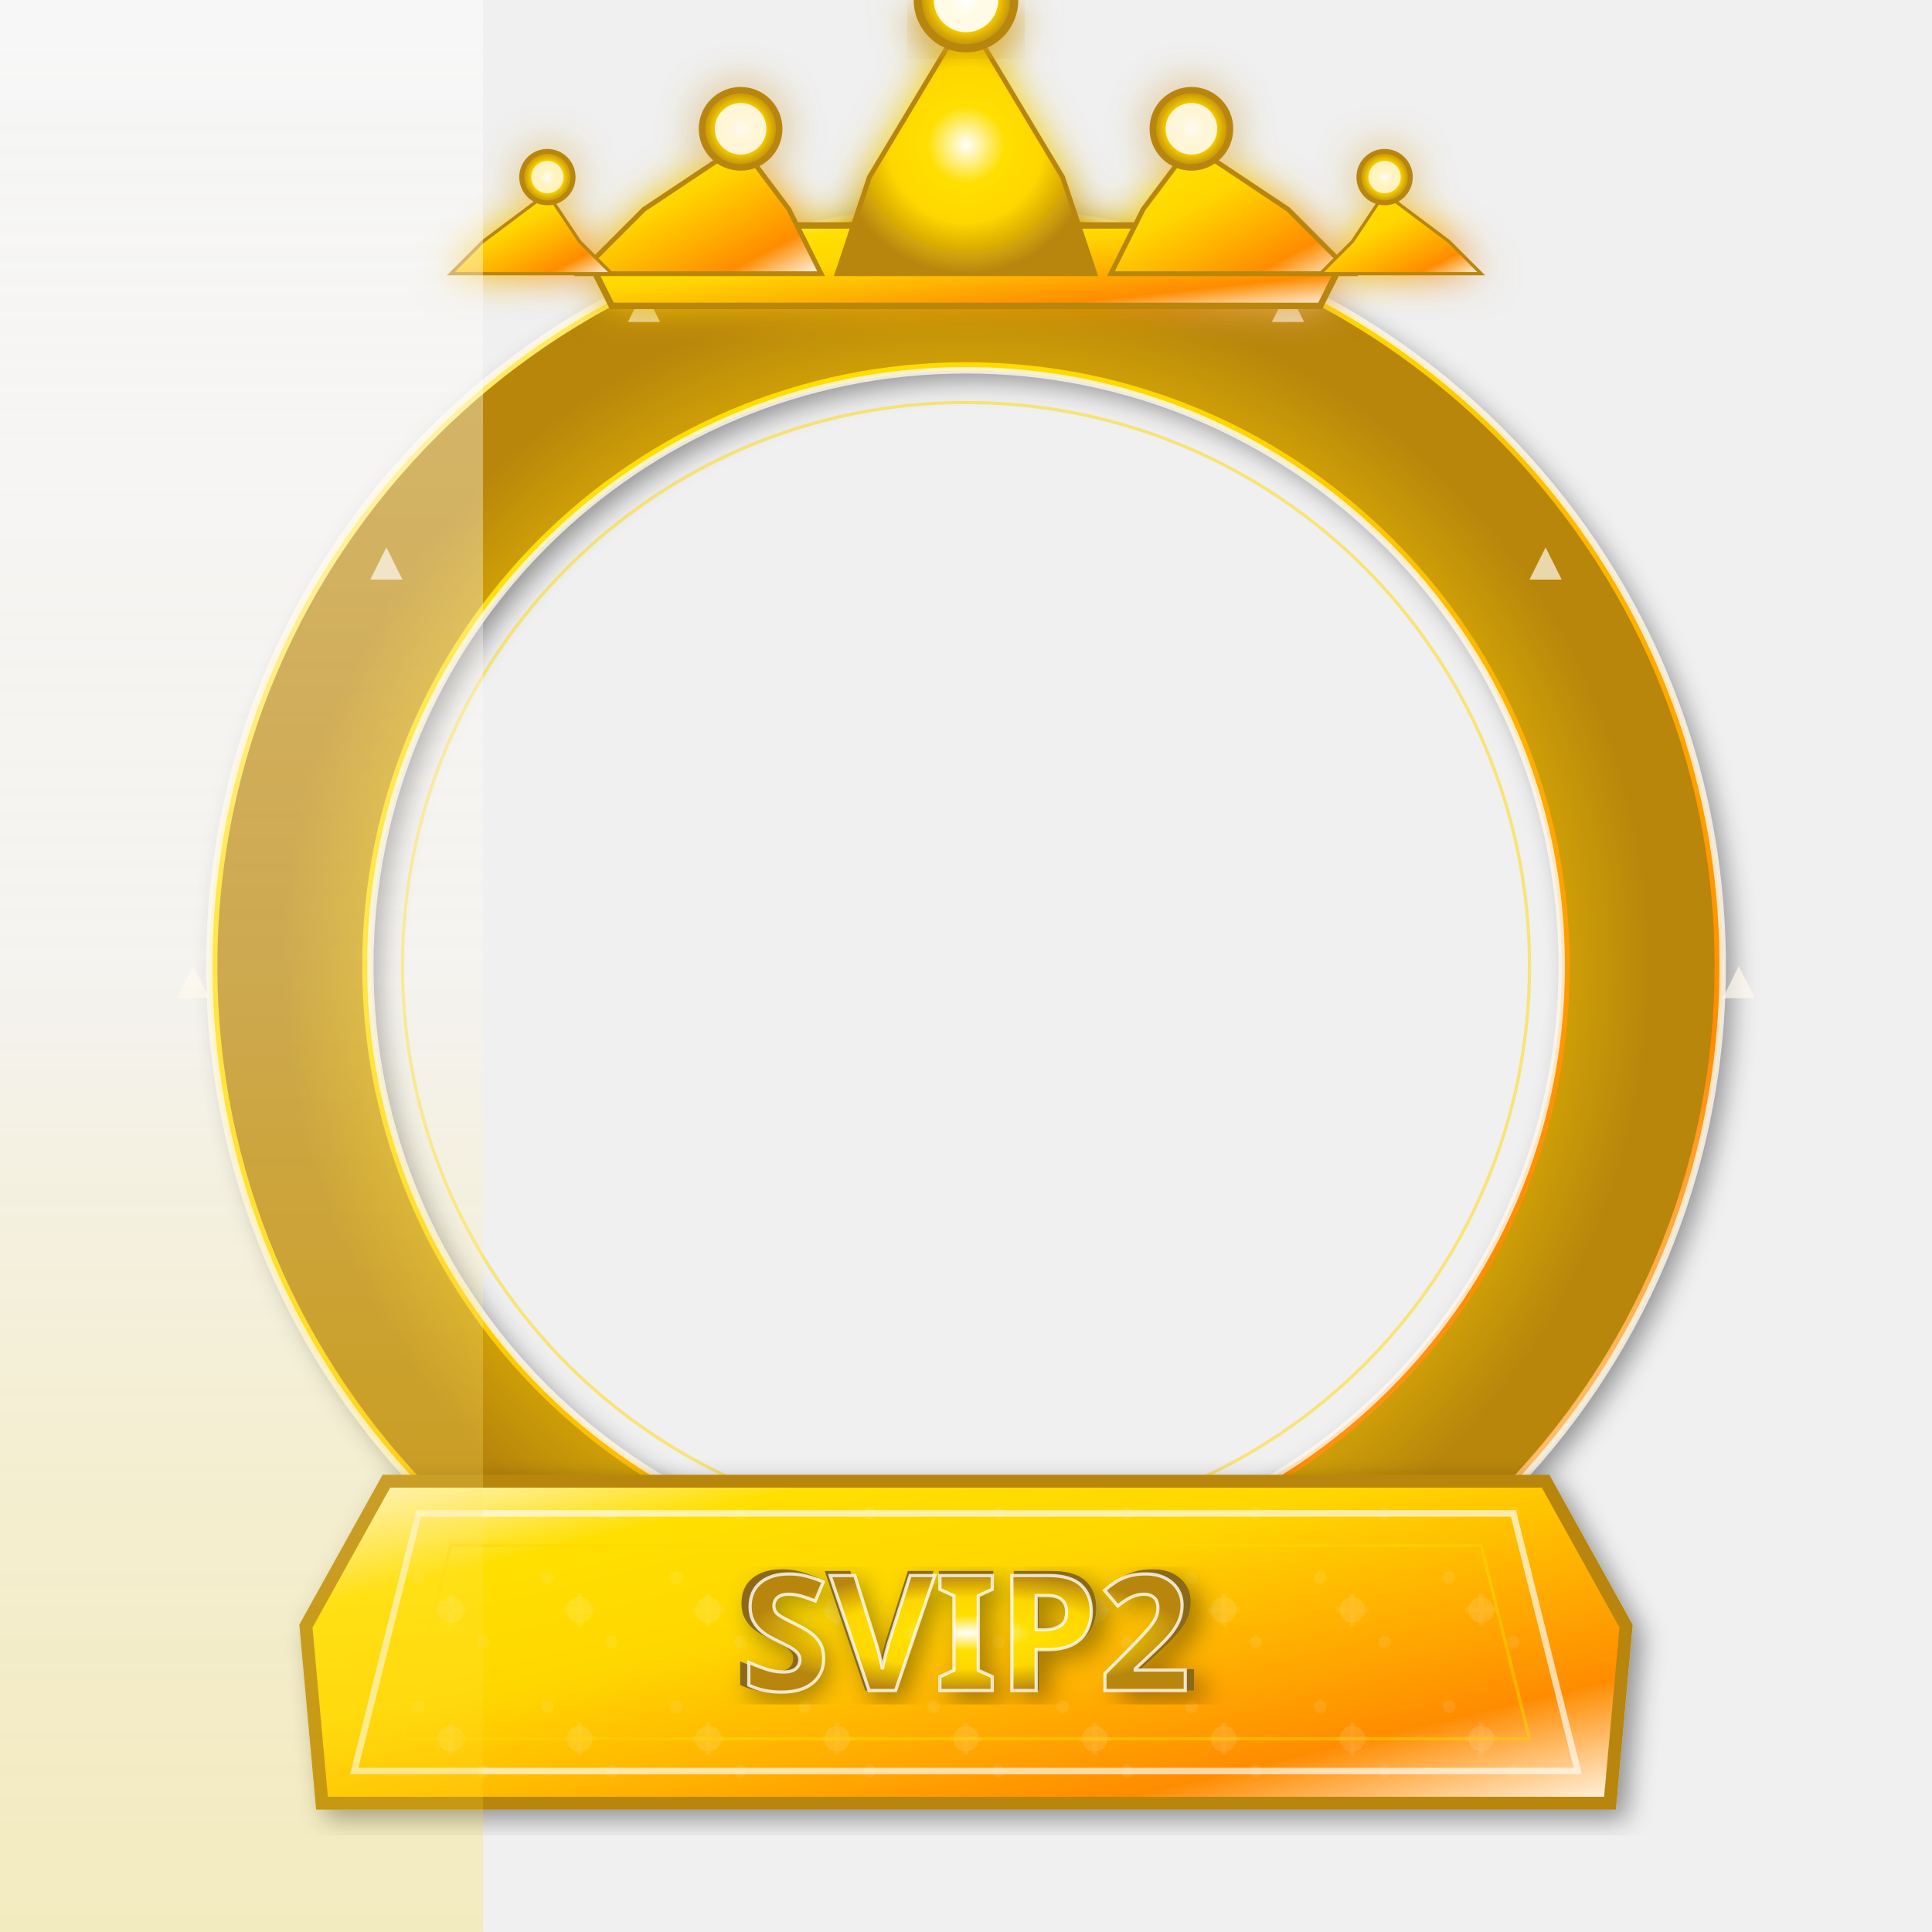
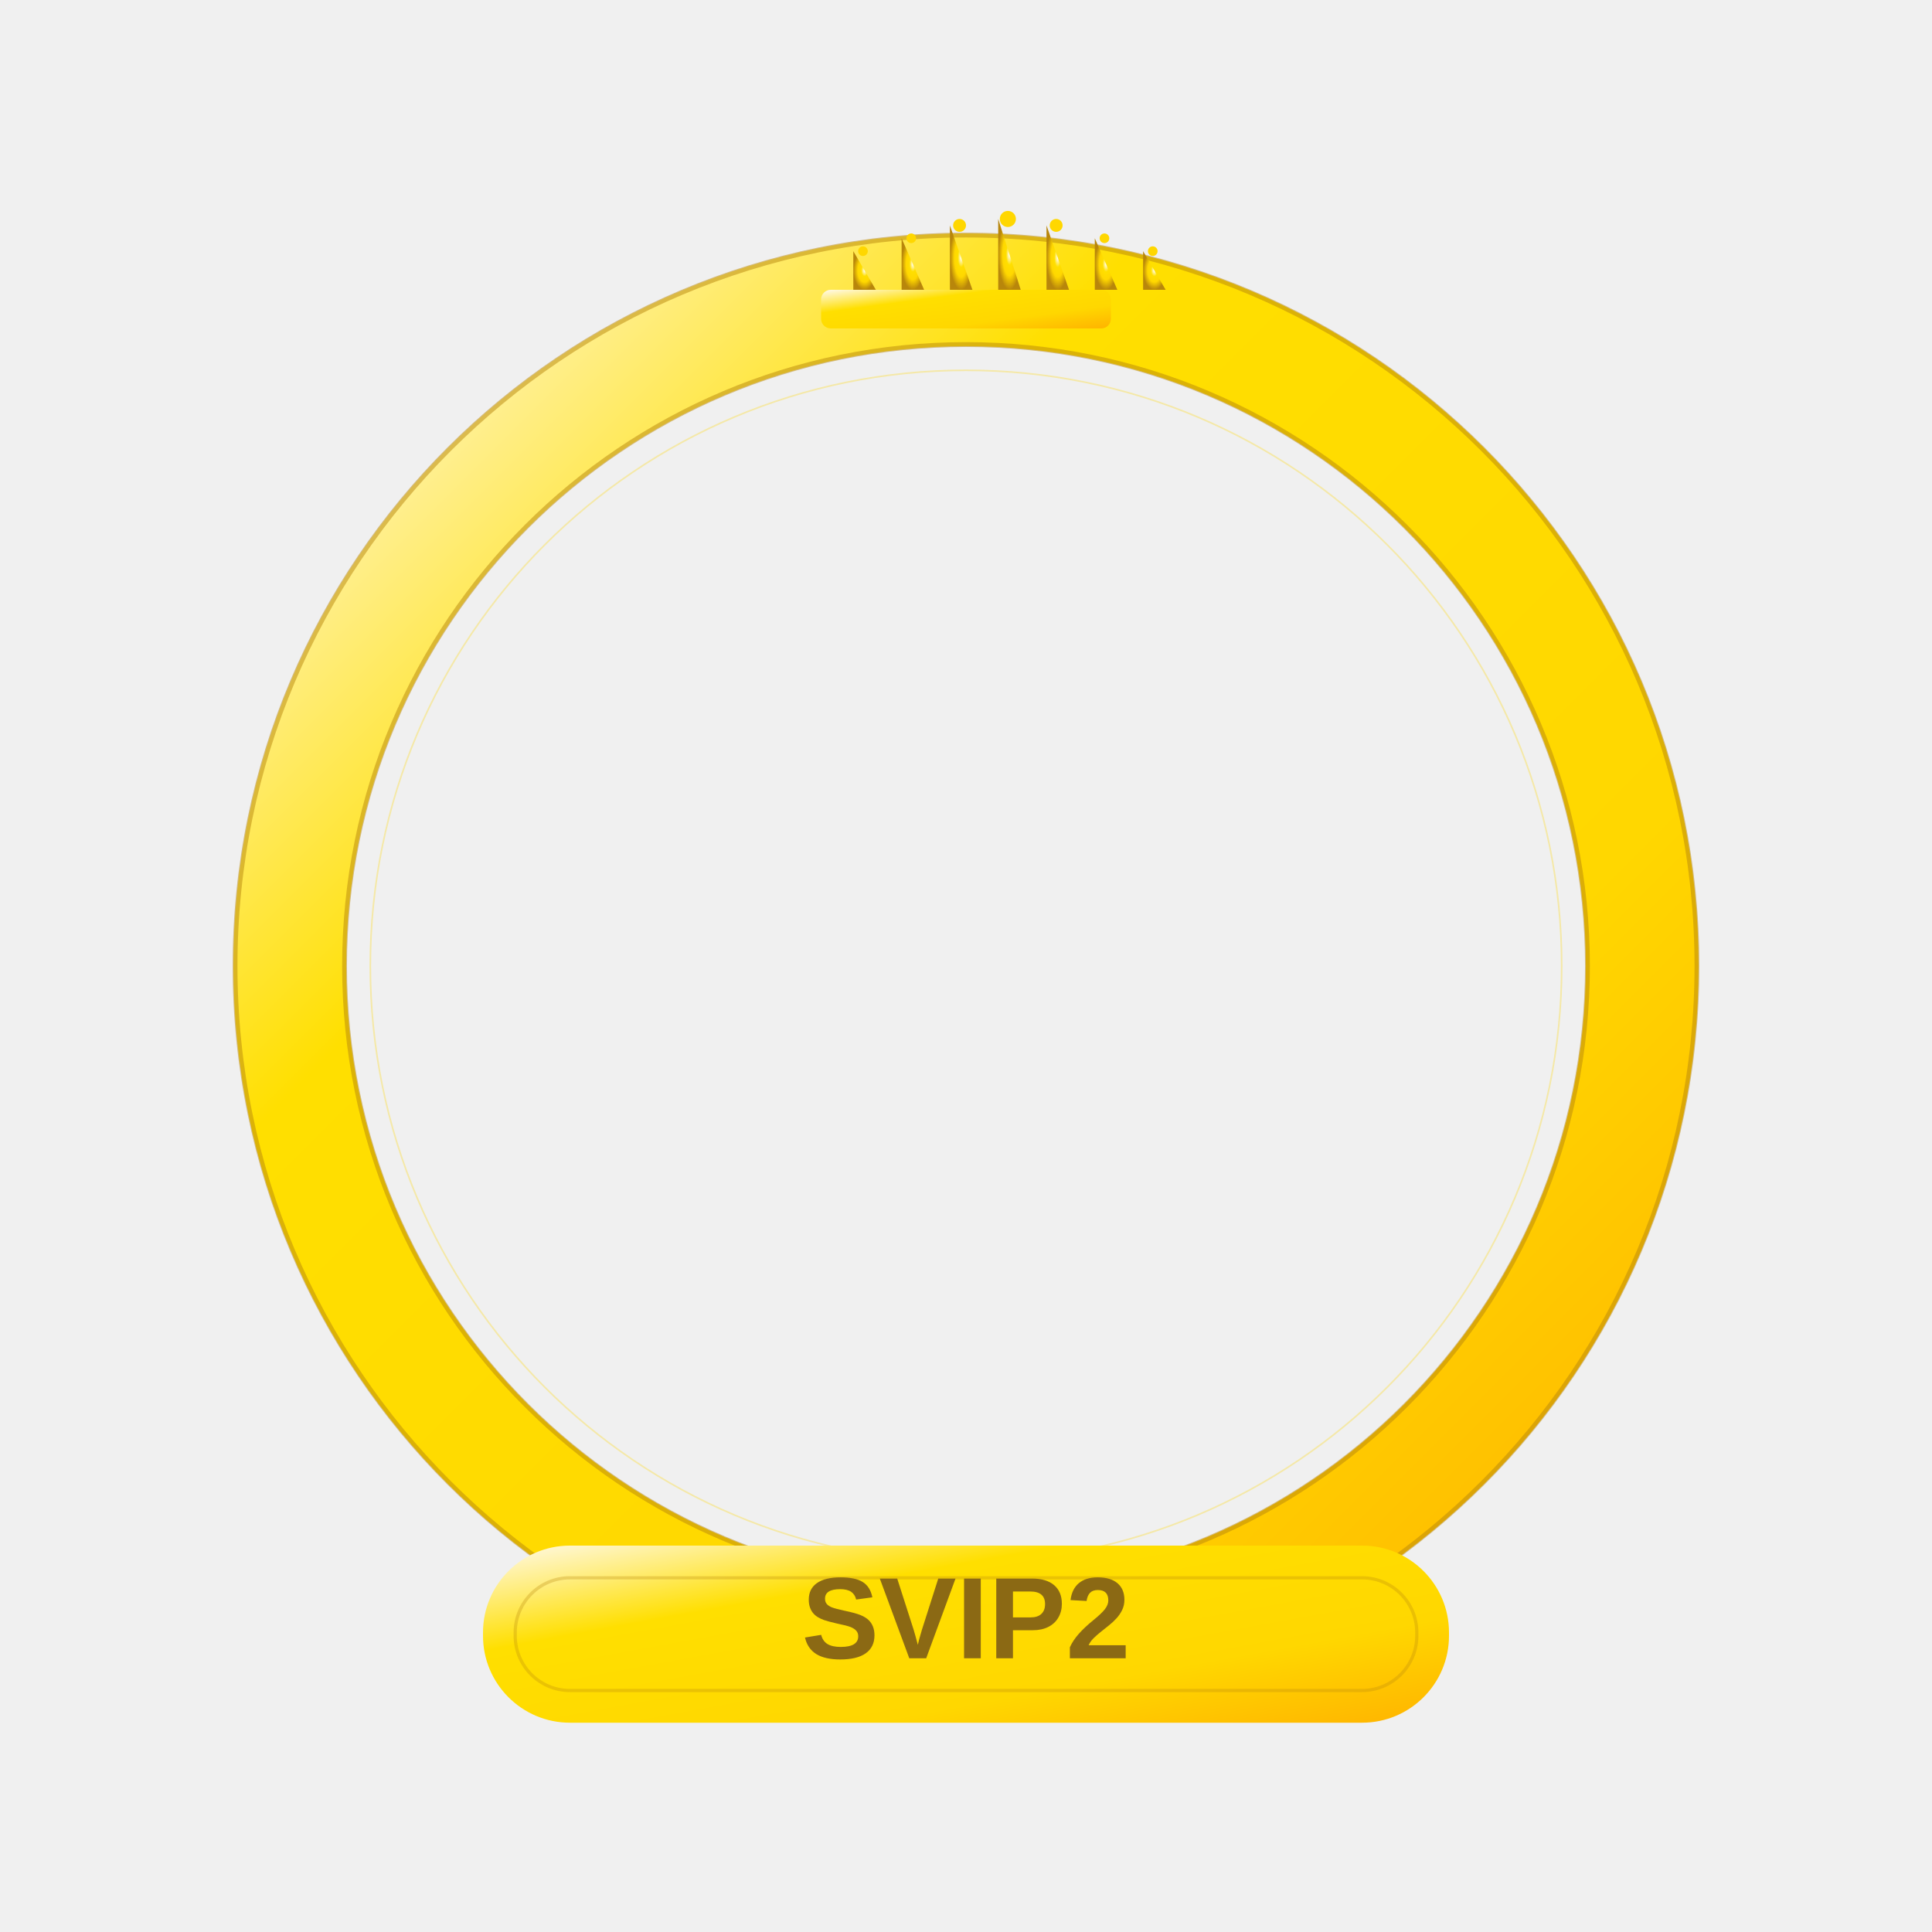
<svg xmlns="http://www.w3.org/2000/svg" width="600" height="600" viewBox="0 0 600 600" fill="none">
  <defs>
    <linearGradient id="goldGradient2" x1="0" y1="0" x2="1" y2="1">
      <stop offset="0%" stop-color="#fffaf0" />
-       <stop offset="20%" stop-color="#ffdf00" />
-       <stop offset="40%" stop-color="#ffd700" />
-       <stop offset="60%" stop-color="#ffb300" />
-       <stop offset="80%" stop-color="#ff8c00" />
-       <stop offset="100%" stop-color="#fffaf0" />
+       <stop offset="30%" stop-color="#ffdf00" />
+       <stop offset="70%" stop-color="#ffd700" />
+       <stop offset="100%" stop-color="#ffb300" />
    </linearGradient>
    <radialGradient id="goldRadial2" cx="50%" cy="50%" r="50%">
      <stop offset="0%" stop-color="#ffffff" />
      <stop offset="30%" stop-color="#ffdf00" />
      <stop offset="60%" stop-color="#ffd700" />
      <stop offset="100%" stop-color="#b8860b" />
    </radialGradient>
-     <linearGradient id="goldShine2" x1="0" y1="0" x2="0" y2="1">
-       <stop offset="0%" stop-color="#ffffff" stop-opacity="0.9" />
-       <stop offset="50%" stop-color="#fffaf0" stop-opacity="0.6" />
-       <stop offset="100%" stop-color="#ffd700" stop-opacity="0.4" />
-     </linearGradient>
-     <filter id="glow2">
-       <feGaussianBlur stdDeviation="6" result="coloredBlur" />
-       <feMerge>
-         <feMergeNode in="coloredBlur" />
-         <feMergeNode in="SourceGraphic" />
-       </feMerge>
-     </filter>
-     <filter id="shadow2">
-       <feDropShadow dx="3" dy="3" stdDeviation="4" flood-opacity="0.4" />
-     </filter>
-     <pattern id="luxuryPattern" x="0" y="0" width="40" height="40" patternUnits="userSpaceOnUse">
-       <circle cx="20" cy="20" r="4" fill="#fffaf0" opacity="0.5" />
-       <path d="M15,20 L25,20 M20,15 L20,25" stroke="#fffaf0" stroke-width="1.5" opacity="0.3" />
-       <circle cx="10" cy="10" r="2" fill="#fffaf0" opacity="0.3" />
-       <circle cx="30" cy="30" r="2" fill="#fffaf0" opacity="0.3" />
-     </pattern>
  </defs>
-   <circle cx="300" cy="300" r="230" fill="none" stroke="#b8860b" stroke-width="4" opacity="0.4" />
-   <circle cx="300" cy="300" r="210" fill="none" stroke="url(#goldGradient2)" stroke-width="50" filter="url(#shadow2)" />
-   <circle cx="300" cy="300" r="210" fill="none" stroke="url(#goldRadial2)" stroke-width="45" />
-   <circle cx="300" cy="300" r="235" fill="none" stroke="#fffaf0" stroke-width="2" opacity="0.8" />
-   <circle cx="300" cy="300" r="185" fill="none" stroke="#fffaf0" stroke-width="2" opacity="0.8" />
-   <circle cx="300" cy="300" r="175" fill="none" stroke="#ffd700" stroke-width="1" opacity="0.5" />
-   <g opacity="0.7">
-     <path d="M300,60 L305,70 L295,70 Z" fill="#fffaf0" />
-     <path d="M200,90 L205,100 L195,100 Z" fill="#fffaf0" />
-     <path d="M400,90 L405,100 L395,100 Z" fill="#fffaf0" />
-     <path d="M120,170 L125,180 L115,180 Z" fill="#fffaf0" />
-     <path d="M480,170 L485,180 L475,180 Z" fill="#fffaf0" />
-     <path d="M60,300 L65,310 L55,310 Z" fill="#fffaf0" />
-     <path d="M540,300 L545,310 L535,310 Z" fill="#fffaf0" />
+   <circle cx="300" cy="300" r="210" fill="none" stroke="url(#goldGradient2)" stroke-width="35" />
+   <circle cx="300" cy="300" r="227" fill="none" stroke="#b8860b" stroke-width="1.5" opacity="0.5" />
+   <circle cx="300" cy="300" r="193" fill="none" stroke="#b8860b" stroke-width="1.5" opacity="0.5" />
+   <circle cx="300" cy="300" r="185" fill="none" stroke="#ffd700" stroke-width="0.5" opacity="0.3" />
+   <g>
+     <rect x="255" y="90" width="90" height="12" fill="url(#goldGradient2)" rx="3" />
+     <path d="M265,90 L265,78 L272,90" fill="url(#goldRadial2)" />
+     <path d="M280,90 L280,74 L287,90" fill="url(#goldRadial2)" />
+     <path d="M295,90 L295,70 L302,90" fill="url(#goldRadial2)" />
+     <path d="M310,90 L310,68 L317,90" fill="url(#goldRadial2)" />
+     <path d="M325,90 L325,70 L332,90" fill="url(#goldRadial2)" />
+     <path d="M340,90 L340,74 L347,90" fill="url(#goldRadial2)" />
+     <path d="M355,90 L355,78 L362,90" fill="url(#goldRadial2)" />
+     <circle cx="268" cy="78" r="1.5" fill="#ffd700" />
+     <circle cx="283" cy="74" r="1.5" fill="#ffd700" />
+     <circle cx="298" cy="70" r="2" fill="#ffd700" />
+     <circle cx="313" cy="68" r="2.5" fill="#ffd700" />
+     <circle cx="328" cy="70" r="2" fill="#ffd700" />
+     <circle cx="343" cy="74" r="1.5" fill="#ffd700" />
+     <circle cx="358" cy="78" r="1.5" fill="#ffd700" />
  </g>
-   <g filter="url(#glow2)">
-     <path d="M200,70 L400,70 L415,85 L410,95 L190,95 L185,85 Z" fill="url(#goldGradient2)" stroke="#b8860b" stroke-width="2" />
-     <rect x="200" y="80" width="200" height="8" fill="url(#luxuryPattern)" opacity="0.3" />
-     <path d="M300,5 L270,55 L260,85 L340,85 L330,55 Z" fill="url(#goldRadial2)" stroke="#b8860b" stroke-width="1.5" />
-     <path d="M230,45 L200,65 L180,85 L255,85 L245,65 Z" fill="url(#goldGradient2)" stroke="#b8860b" stroke-width="1.5" />
-     <path d="M370,45 L400,65 L420,85 L345,85 L355,65 Z" fill="url(#goldGradient2)" stroke="#b8860b" stroke-width="1.5" />
-     <path d="M170,60 L150,75 L140,85 L190,85 L180,75 Z" fill="url(#goldGradient2)" stroke="#b8860b" stroke-width="1" />
-     <path d="M430,60 L450,75 L460,85 L410,85 L420,75 Z" fill="url(#goldGradient2)" stroke="#b8860b" stroke-width="1" />
-     <circle cx="300" cy="0" r="15" fill="url(#goldRadial2)" stroke="#b8860b" stroke-width="2.5" filter="url(#glow2)" />
-     <circle cx="300" cy="0" r="10" fill="#ffffff" opacity="0.9" />
-     <circle cx="230" cy="40" r="12" fill="url(#goldRadial2)" stroke="#b8860b" stroke-width="2" />
-     <circle cx="230" cy="40" r="8" fill="#fffaf0" opacity="0.9" />
-     <circle cx="370" cy="40" r="12" fill="url(#goldRadial2)" stroke="#b8860b" stroke-width="2" />
-     <circle cx="370" cy="40" r="8" fill="#fffaf0" opacity="0.9" />
-     <circle cx="170" cy="55" r="8" fill="url(#goldRadial2)" stroke="#b8860b" stroke-width="1.5" />
-     <circle cx="170" cy="55" r="5" fill="#fffaf0" opacity="0.8" />
-     <circle cx="430" cy="55" r="8" fill="url(#goldRadial2)" stroke="#b8860b" stroke-width="1.5" />
-     <circle cx="430" cy="55" r="5" fill="#fffaf0" opacity="0.8" />
+   <g>
+     <rect x="150" y="480" width="300" height="55" rx="27" fill="url(#goldGradient2)" />
+     <rect x="160" y="490" width="280" height="35" rx="17" fill="none" stroke="#b8860b" stroke-width="1" opacity="0.3" />
+     <text x="300" y="515" text-anchor="middle" fill="#8b6914" font-size="36" font-family="Arial" font-weight="bold">SVIP2</text>
  </g>
-   <g filter="url(#shadow2)">
-     <path d="M120,460 L480,460 L505,505 L500,560 L100,560 L95,505 Z" fill="url(#goldGradient2)" stroke="#b8860b" stroke-width="4" />
-     <rect x="125" y="465" width="350" height="90" fill="url(#luxuryPattern)" opacity="0.25" />
-     <path d="M130,470 L470,470 L490,550 L110,550 Z" fill="none" stroke="#fffaf0" stroke-width="2" opacity="0.7" />
-     <path d="M140,480 L460,480 L475,540 L125,540 Z" fill="none" stroke="#ffd700" stroke-width="1" opacity="0.5" />
-     <text x="300" y="525" text-anchor="middle" fill="#8b6914" font-size="52" font-family="Arial Black" font-weight="bold" filter="url(#shadow2)">SVIP2</text>
-     <text x="300" y="525" text-anchor="middle" fill="url(#goldRadial2)" font-size="50" font-family="Arial Black" font-weight="bold">SVIP2</text>
-     <text x="300" y="525" text-anchor="middle" fill="none" stroke="#ffffff" stroke-width="1" font-size="50" font-family="Arial Black" font-weight="bold" opacity="0.8">SVIP2</text>
-   </g>
-   <rect x="0" y="0" width="150" height="600" fill="url(#goldShine2)" opacity="0.5">
-     <animateTransform attributeName="transform" type="translate" from="-150 0" to="750 0" dur="5s" repeatCount="indefinite" />
-   </rect>
</svg>
